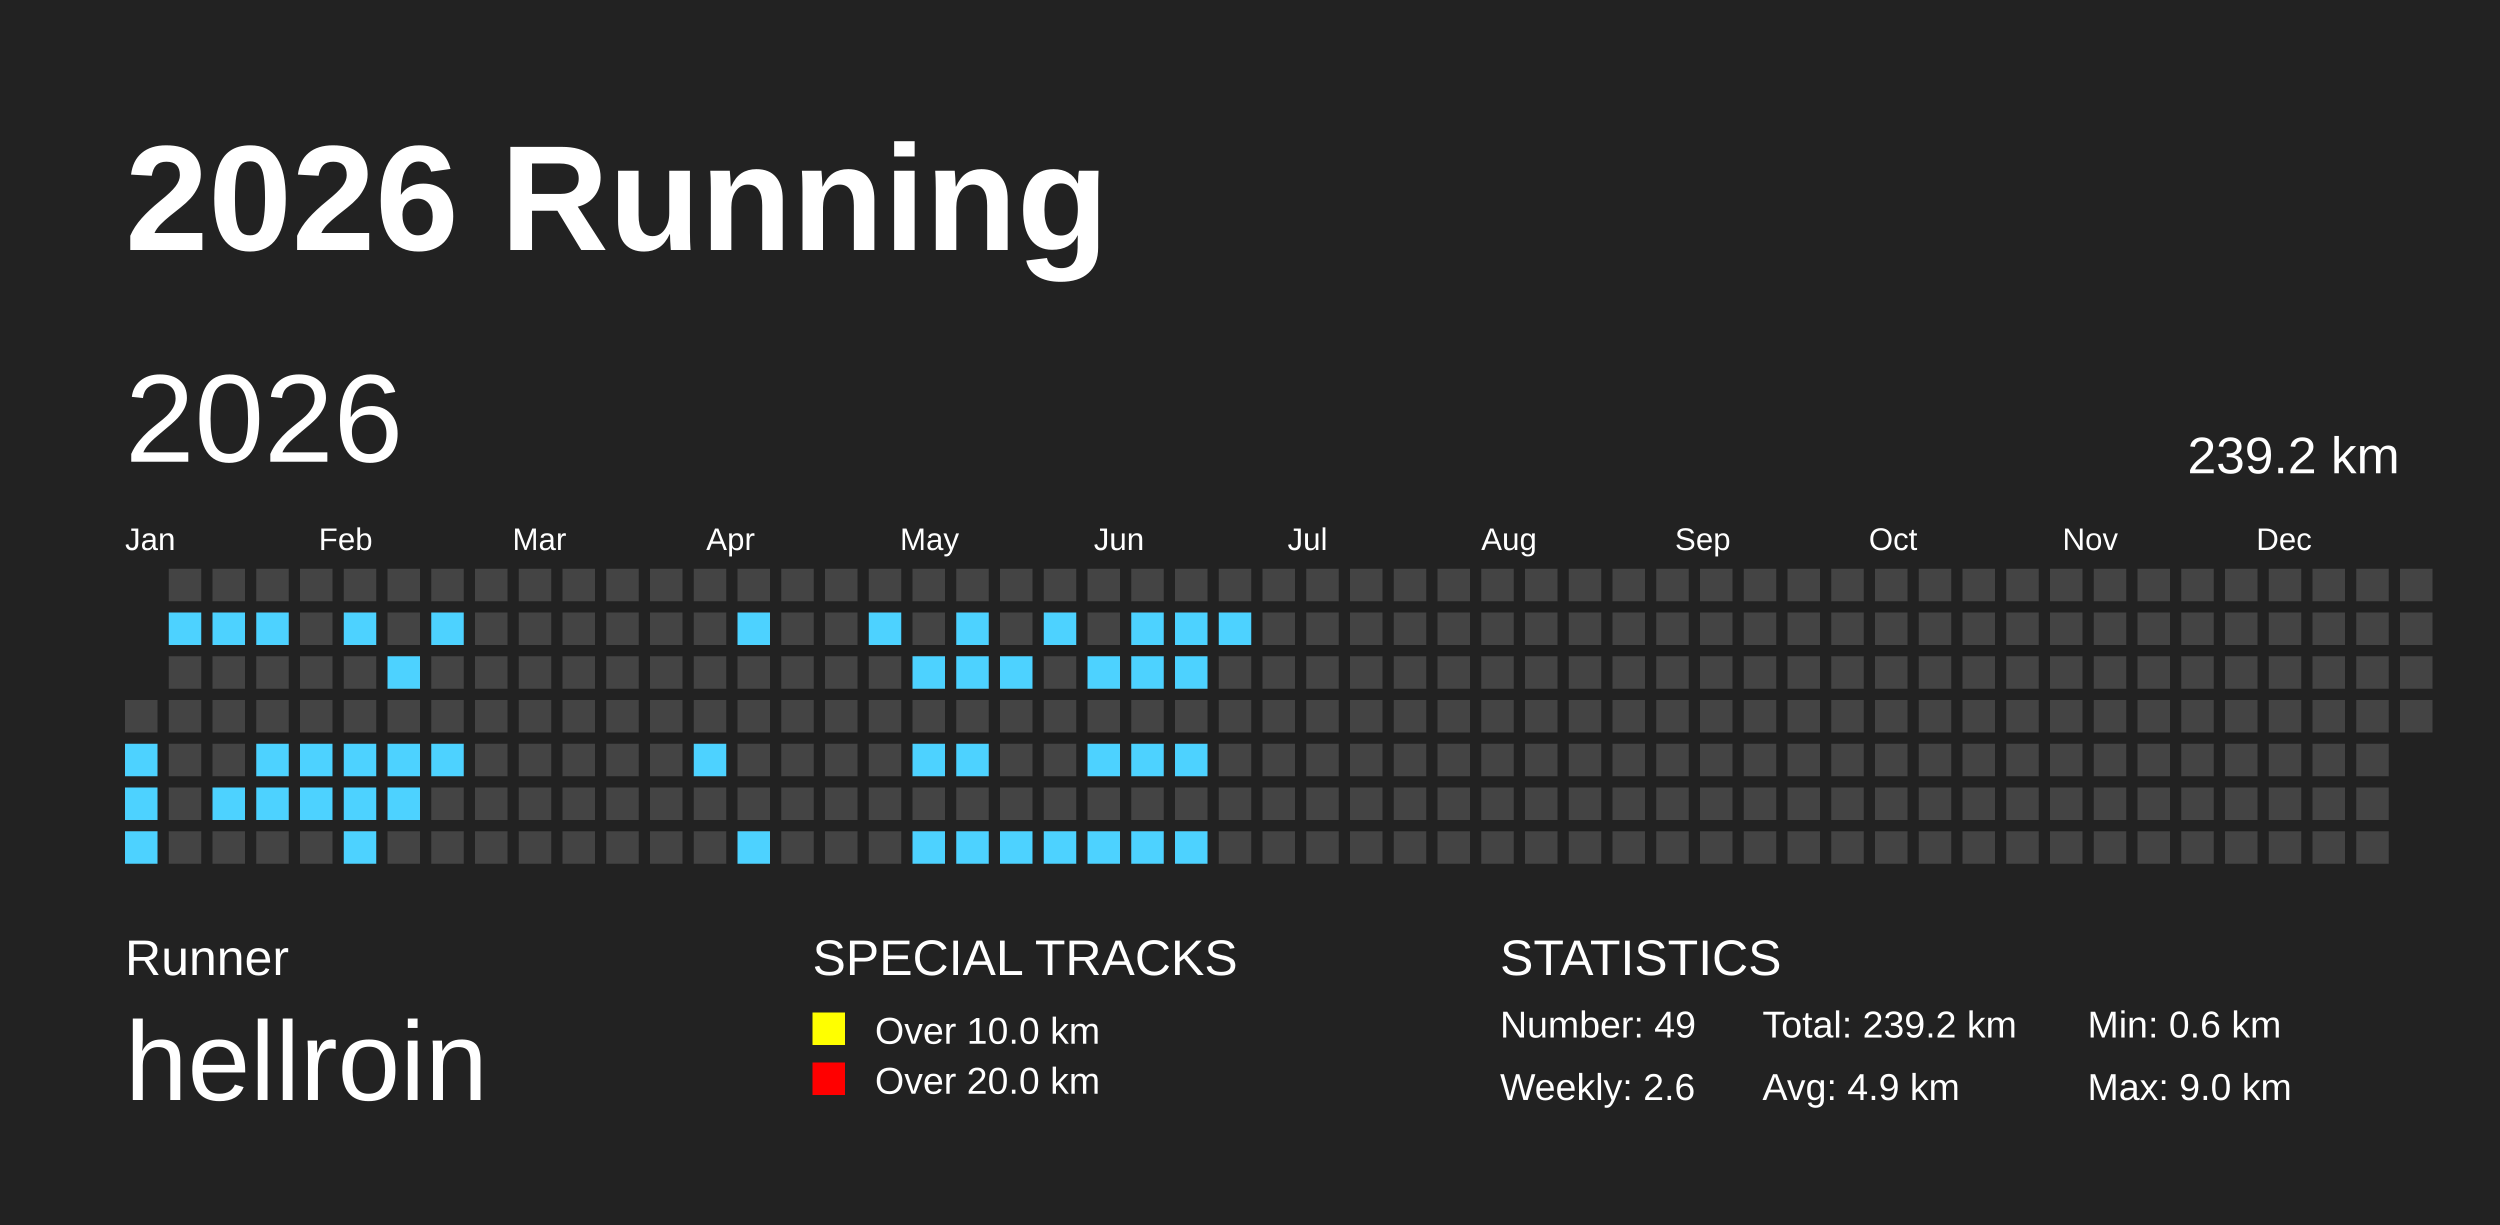
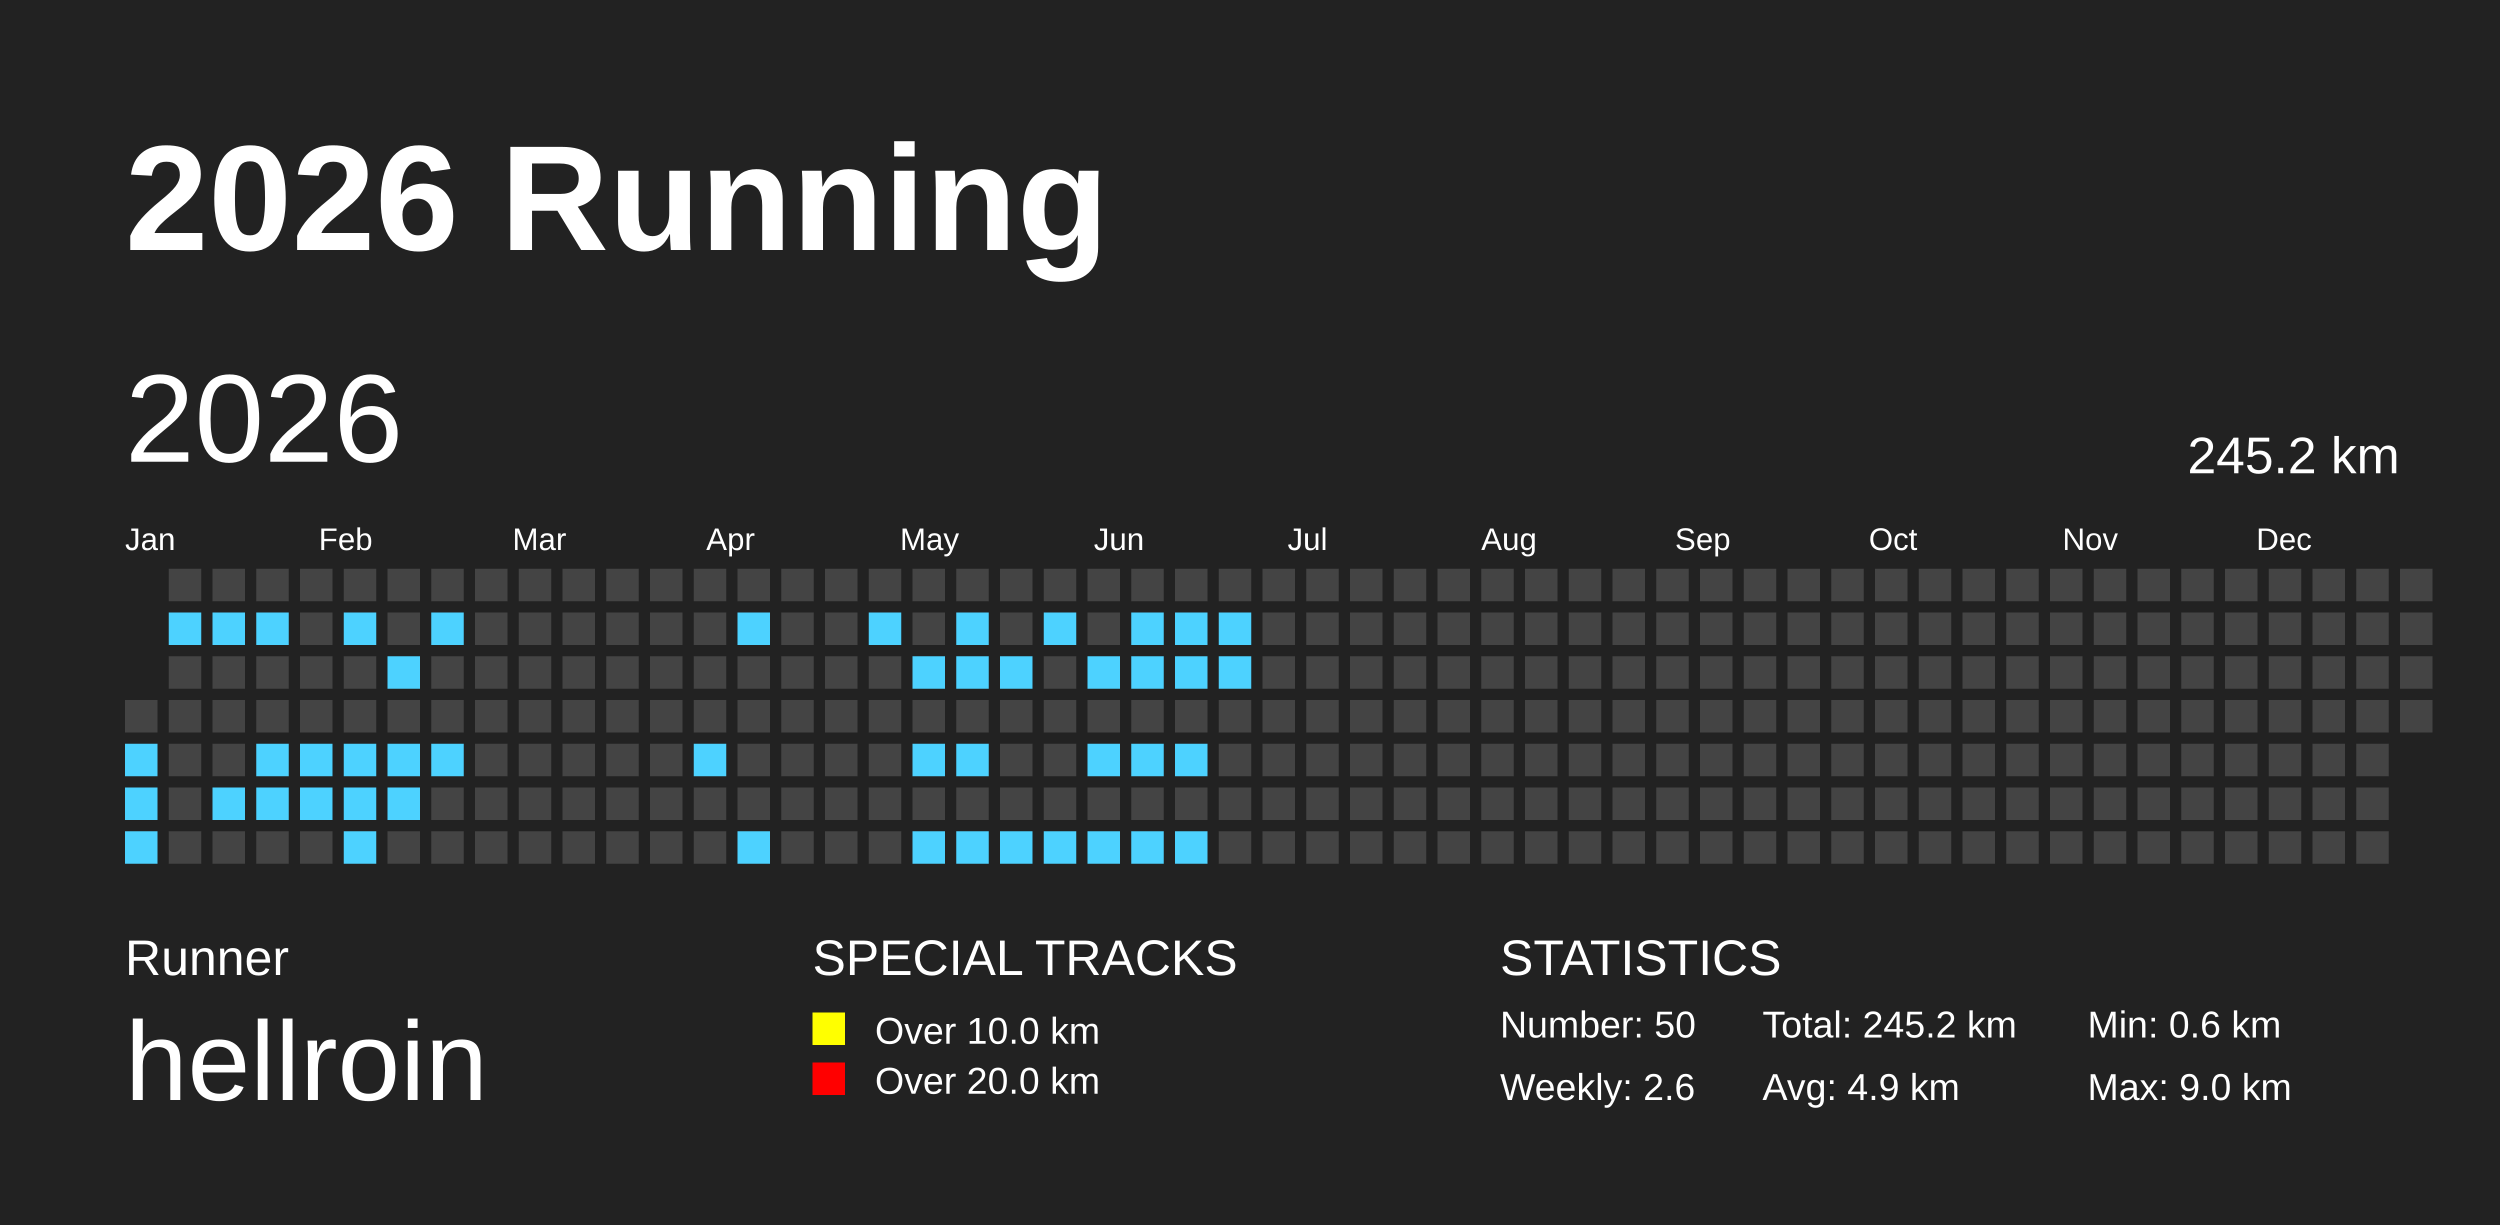
<svg xmlns="http://www.w3.org/2000/svg" baseProfile="full" height="98mm" version="1.1" viewBox="0,0,200,98" width="200mm">
  <defs />
  <rect fill="#222222" height="98" width="200" x="0" y="0" />
  <text fill="#FFFFFF" style="font-size:12px; font-family:Arial; font-weight:bold;" x="10" y="20">2026 Running</text>
  <text fill="#FFFFFF" style="font-size:4px; font-family:Arial" x="10" y="78">Runner</text>
  <text fill="#FFFFFF" style="font-size:9px; font-family:Arial" x="10" y="88">hellroin</text>
  <text fill="#FFFFFF" style="font-size:4px; font-family:Arial" x="65" y="78">SPECIAL TRACKS</text>
  <rect fill="yellow" height="2.6" width="2.6" x="65" y="81" />
  <text fill="#FFFFFF" style="font-size:3px; font-family:Arial" x="70" y="83.5">Over 10.0 km</text>
  <rect fill="red" height="2.6" width="2.6" x="65" y="85" />
  <text fill="#FFFFFF" style="font-size:3px; font-family:Arial" x="70" y="87.5">Over 20.0 km</text>
  <text fill="#FFFFFF" style="font-size:4px; font-family:Arial" x="120" y="78">STATISTICS</text>
-   <text fill="#FFFFFF" style="font-size:3px; font-family:Arial" x="120" y="83">Number: 49</text>
+   <text fill="#FFFFFF" style="font-size:3px; font-family:Arial" x="120" y="83">Number: 50</text>
  <text fill="#FFFFFF" style="font-size:3px; font-family:Arial" x="120" y="88">Weekly: 2.6</text>
-   <text fill="#FFFFFF" style="font-size:3px; font-family:Arial" x="141" y="83">Total: 239.2 km</text>
+   <text fill="#FFFFFF" style="font-size:3px; font-family:Arial" x="141" y="83">Total: 245.2 km</text>
  <text fill="#FFFFFF" style="font-size:3px; font-family:Arial" x="141" y="88">Avg: 4.9 km</text>
  <text fill="#FFFFFF" style="font-size:3px; font-family:Arial" x="167" y="83">Min: 0.6 km</text>
  <text fill="#FFFFFF" style="font-size:3px; font-family:Arial" x="167" y="88">Max: 9.0 km</text>
  <text dominant-baseline="hanging" fill="#FFFFFF" style="font-size:10.0px; font-family:Arial;" x="10" y="30">2026</text>
-   <text dominant-baseline="hanging" fill="#FFFFFF" style="font-size:4.125px; font-family:Arial;" x="175" y="35">239.2 km</text>
+   <text dominant-baseline="hanging" fill="#FFFFFF" style="font-size:4.125px; font-family:Arial;" x="175" y="35">245.2 km</text>
  <text fill="#FFFFFF" style="font-size:2.5px; font-family:Arial" x="10.0" y="44">Jan</text>
  <text fill="#FFFFFF" style="font-size:2.5px; font-family:Arial" x="25.5" y="44">Feb</text>
  <text fill="#FFFFFF" style="font-size:2.5px; font-family:Arial" x="41.0" y="44">Mar</text>
  <text fill="#FFFFFF" style="font-size:2.5px; font-family:Arial" x="56.5" y="44">Apr</text>
  <text fill="#FFFFFF" style="font-size:2.5px; font-family:Arial" x="72.0" y="44">May</text>
  <text fill="#FFFFFF" style="font-size:2.5px; font-family:Arial" x="87.5" y="44">Jun</text>
  <text fill="#FFFFFF" style="font-size:2.5px; font-family:Arial" x="103.0" y="44">Jul</text>
  <text fill="#FFFFFF" style="font-size:2.5px; font-family:Arial" x="118.5" y="44">Aug</text>
  <text fill="#FFFFFF" style="font-size:2.5px; font-family:Arial" x="134.0" y="44">Sep</text>
  <text fill="#FFFFFF" style="font-size:2.5px; font-family:Arial" x="149.5" y="44">Oct</text>
  <text fill="#FFFFFF" style="font-size:2.5px; font-family:Arial" x="165.0" y="44">Nov</text>
  <text fill="#FFFFFF" style="font-size:2.5px; font-family:Arial" x="180.5" y="44">Dec</text>
  <rect fill="#444444" height="2.6" width="2.6" x="10.0" y="56.0" />
  <rect fill="#4DD2FF" height="2.6" width="2.6" x="10.0" y="59.5" />
  <rect fill="#4DD2FF" height="2.6" width="2.6" x="10.0" y="63.0" />
  <rect fill="#4DD2FF" height="2.6" width="2.6" x="10.0" y="66.5" />
  <rect fill="#444444" height="2.6" width="2.6" x="13.5" y="45.5" />
  <rect fill="#4DD2FF" height="2.6" width="2.6" x="13.5" y="49.0" />
  <rect fill="#444444" height="2.6" width="2.6" x="13.5" y="52.5" />
  <rect fill="#444444" height="2.6" width="2.6" x="13.5" y="56.0" />
  <rect fill="#444444" height="2.6" width="2.6" x="13.5" y="59.5" />
  <rect fill="#444444" height="2.6" width="2.6" x="13.5" y="63.0" />
  <rect fill="#444444" height="2.6" width="2.6" x="13.5" y="66.5" />
  <rect fill="#444444" height="2.6" width="2.6" x="17.0" y="45.5" />
  <rect fill="#4DD2FF" height="2.6" width="2.6" x="17.0" y="49.0" />
  <rect fill="#444444" height="2.6" width="2.6" x="17.0" y="52.5" />
  <rect fill="#444444" height="2.6" width="2.6" x="17.0" y="56.0" />
  <rect fill="#444444" height="2.6" width="2.6" x="17.0" y="59.5" />
  <rect fill="#4DD2FF" height="2.6" width="2.6" x="17.0" y="63.0" />
  <rect fill="#444444" height="2.6" width="2.6" x="17.0" y="66.5" />
  <rect fill="#444444" height="2.6" width="2.6" x="20.5" y="45.5" />
  <rect fill="#4DD2FF" height="2.6" width="2.6" x="20.5" y="49.0" />
  <rect fill="#444444" height="2.6" width="2.6" x="20.5" y="52.5" />
  <rect fill="#444444" height="2.6" width="2.6" x="20.5" y="56.0" />
  <rect fill="#4DD2FF" height="2.6" width="2.6" x="20.5" y="59.5" />
  <rect fill="#4DD2FF" height="2.6" width="2.6" x="20.5" y="63.0" />
  <rect fill="#444444" height="2.6" width="2.6" x="20.5" y="66.5" />
  <rect fill="#444444" height="2.6" width="2.6" x="24.0" y="45.5" />
  <rect fill="#444444" height="2.6" width="2.6" x="24.0" y="49.0" />
  <rect fill="#444444" height="2.6" width="2.6" x="24.0" y="52.5" />
  <rect fill="#444444" height="2.6" width="2.6" x="24.0" y="56.0" />
  <rect fill="#4DD2FF" height="2.6" width="2.6" x="24.0" y="59.5" />
  <rect fill="#4DD2FF" height="2.6" width="2.6" x="24.0" y="63.0" />
  <rect fill="#444444" height="2.6" width="2.6" x="24.0" y="66.5" />
  <rect fill="#444444" height="2.6" width="2.6" x="27.5" y="45.5" />
  <rect fill="#4DD2FF" height="2.6" width="2.6" x="27.5" y="49.0" />
  <rect fill="#444444" height="2.6" width="2.6" x="27.5" y="52.5" />
  <rect fill="#444444" height="2.6" width="2.6" x="27.5" y="56.0" />
  <rect fill="#4DD2FF" height="2.6" width="2.6" x="27.5" y="59.5" />
  <rect fill="#4DD2FF" height="2.6" width="2.6" x="27.5" y="63.0" />
  <rect fill="#4DD2FF" height="2.6" width="2.6" x="27.5" y="66.5" />
  <rect fill="#444444" height="2.6" width="2.6" x="31.0" y="45.5" />
  <rect fill="#444444" height="2.6" width="2.6" x="31.0" y="49.0" />
  <rect fill="#4DD2FF" height="2.6" width="2.6" x="31.0" y="52.5" />
  <rect fill="#444444" height="2.6" width="2.6" x="31.0" y="56.0" />
  <rect fill="#4DD2FF" height="2.6" width="2.6" x="31.0" y="59.5" />
  <rect fill="#4DD2FF" height="2.6" width="2.6" x="31.0" y="63.0" />
  <rect fill="#444444" height="2.6" width="2.6" x="31.0" y="66.5" />
  <rect fill="#444444" height="2.6" width="2.6" x="34.5" y="45.5" />
  <rect fill="#4DD2FF" height="2.6" width="2.6" x="34.5" y="49.0" />
  <rect fill="#444444" height="2.6" width="2.6" x="34.5" y="52.5" />
  <rect fill="#444444" height="2.6" width="2.6" x="34.5" y="56.0" />
  <rect fill="#4DD2FF" height="2.6" width="2.6" x="34.5" y="59.5" />
  <rect fill="#444444" height="2.6" width="2.6" x="34.5" y="63.0" />
  <rect fill="#444444" height="2.6" width="2.6" x="34.5" y="66.5" />
  <rect fill="#444444" height="2.6" width="2.6" x="38.0" y="45.5" />
  <rect fill="#444444" height="2.6" width="2.6" x="38.0" y="49.0" />
  <rect fill="#444444" height="2.6" width="2.6" x="38.0" y="52.5" />
  <rect fill="#444444" height="2.6" width="2.6" x="38.0" y="56.0" />
  <rect fill="#444444" height="2.6" width="2.6" x="38.0" y="59.5" />
  <rect fill="#444444" height="2.6" width="2.6" x="38.0" y="63.0" />
  <rect fill="#444444" height="2.6" width="2.6" x="38.0" y="66.5" />
  <rect fill="#444444" height="2.6" width="2.6" x="41.5" y="45.5" />
  <rect fill="#444444" height="2.6" width="2.6" x="41.5" y="49.0" />
  <rect fill="#444444" height="2.6" width="2.6" x="41.5" y="52.5" />
  <rect fill="#444444" height="2.6" width="2.6" x="41.5" y="56.0" />
  <rect fill="#444444" height="2.6" width="2.6" x="41.5" y="59.5" />
  <rect fill="#444444" height="2.6" width="2.6" x="41.5" y="63.0" />
  <rect fill="#444444" height="2.6" width="2.6" x="41.5" y="66.5" />
  <rect fill="#444444" height="2.6" width="2.6" x="45.0" y="45.5" />
  <rect fill="#444444" height="2.6" width="2.6" x="45.0" y="49.0" />
  <rect fill="#444444" height="2.6" width="2.6" x="45.0" y="52.5" />
  <rect fill="#444444" height="2.6" width="2.6" x="45.0" y="56.0" />
  <rect fill="#444444" height="2.6" width="2.6" x="45.0" y="59.5" />
  <rect fill="#444444" height="2.6" width="2.6" x="45.0" y="63.0" />
  <rect fill="#444444" height="2.6" width="2.6" x="45.0" y="66.5" />
  <rect fill="#444444" height="2.6" width="2.6" x="48.5" y="45.5" />
  <rect fill="#444444" height="2.6" width="2.6" x="48.5" y="49.0" />
  <rect fill="#444444" height="2.6" width="2.6" x="48.5" y="52.5" />
  <rect fill="#444444" height="2.6" width="2.6" x="48.5" y="56.0" />
  <rect fill="#444444" height="2.6" width="2.6" x="48.5" y="59.5" />
  <rect fill="#444444" height="2.6" width="2.6" x="48.5" y="63.0" />
  <rect fill="#444444" height="2.6" width="2.6" x="48.5" y="66.5" />
  <rect fill="#444444" height="2.6" width="2.6" x="52.0" y="45.5" />
  <rect fill="#444444" height="2.6" width="2.6" x="52.0" y="49.0" />
  <rect fill="#444444" height="2.6" width="2.6" x="52.0" y="52.5" />
  <rect fill="#444444" height="2.6" width="2.6" x="52.0" y="56.0" />
  <rect fill="#444444" height="2.6" width="2.6" x="52.0" y="59.5" />
  <rect fill="#444444" height="2.6" width="2.6" x="52.0" y="63.0" />
  <rect fill="#444444" height="2.6" width="2.6" x="52.0" y="66.5" />
  <rect fill="#444444" height="2.6" width="2.6" x="55.5" y="45.5" />
  <rect fill="#444444" height="2.6" width="2.6" x="55.5" y="49.0" />
  <rect fill="#444444" height="2.6" width="2.6" x="55.5" y="52.5" />
  <rect fill="#444444" height="2.6" width="2.6" x="55.5" y="56.0" />
  <rect fill="#4DD2FF" height="2.6" width="2.6" x="55.5" y="59.5" />
  <rect fill="#444444" height="2.6" width="2.6" x="55.5" y="63.0" />
  <rect fill="#444444" height="2.6" width="2.6" x="55.5" y="66.5" />
  <rect fill="#444444" height="2.6" width="2.6" x="59.0" y="45.5" />
  <rect fill="#4DD2FF" height="2.6" width="2.6" x="59.0" y="49.0" />
  <rect fill="#444444" height="2.6" width="2.6" x="59.0" y="52.5" />
  <rect fill="#444444" height="2.6" width="2.6" x="59.0" y="56.0" />
  <rect fill="#444444" height="2.6" width="2.6" x="59.0" y="59.5" />
  <rect fill="#444444" height="2.6" width="2.6" x="59.0" y="63.0" />
  <rect fill="#4DD2FF" height="2.6" width="2.6" x="59.0" y="66.5" />
  <rect fill="#444444" height="2.6" width="2.6" x="62.5" y="45.5" />
  <rect fill="#444444" height="2.6" width="2.6" x="62.5" y="49.0" />
  <rect fill="#444444" height="2.6" width="2.6" x="62.5" y="52.5" />
  <rect fill="#444444" height="2.6" width="2.6" x="62.5" y="56.0" />
  <rect fill="#444444" height="2.6" width="2.6" x="62.5" y="59.5" />
  <rect fill="#444444" height="2.6" width="2.6" x="62.5" y="63.0" />
  <rect fill="#444444" height="2.6" width="2.6" x="62.5" y="66.5" />
  <rect fill="#444444" height="2.6" width="2.6" x="66.0" y="45.5" />
  <rect fill="#444444" height="2.6" width="2.6" x="66.0" y="49.0" />
  <rect fill="#444444" height="2.6" width="2.6" x="66.0" y="52.5" />
  <rect fill="#444444" height="2.6" width="2.6" x="66.0" y="56.0" />
  <rect fill="#444444" height="2.6" width="2.6" x="66.0" y="59.5" />
  <rect fill="#444444" height="2.6" width="2.6" x="66.0" y="63.0" />
  <rect fill="#444444" height="2.6" width="2.6" x="66.0" y="66.5" />
  <rect fill="#444444" height="2.6" width="2.6" x="69.5" y="45.5" />
  <rect fill="#4DD2FF" height="2.6" width="2.6" x="69.5" y="49.0" />
  <rect fill="#444444" height="2.6" width="2.6" x="69.5" y="52.5" />
  <rect fill="#444444" height="2.6" width="2.6" x="69.5" y="56.0" />
  <rect fill="#444444" height="2.6" width="2.6" x="69.5" y="59.5" />
  <rect fill="#444444" height="2.6" width="2.6" x="69.5" y="63.0" />
  <rect fill="#444444" height="2.6" width="2.6" x="69.5" y="66.5" />
  <rect fill="#444444" height="2.6" width="2.6" x="73.0" y="45.5" />
  <rect fill="#444444" height="2.6" width="2.6" x="73.0" y="49.0" />
  <rect fill="#4DD2FF" height="2.6" width="2.6" x="73.0" y="52.5" />
  <rect fill="#444444" height="2.6" width="2.6" x="73.0" y="56.0" />
  <rect fill="#4DD2FF" height="2.6" width="2.6" x="73.0" y="59.5" />
  <rect fill="#444444" height="2.6" width="2.6" x="73.0" y="63.0" />
  <rect fill="#4DD2FF" height="2.6" width="2.6" x="73.0" y="66.5" />
  <rect fill="#444444" height="2.6" width="2.6" x="76.5" y="45.5" />
  <rect fill="#4DD2FF" height="2.6" width="2.6" x="76.5" y="49.0" />
  <rect fill="#4DD2FF" height="2.6" width="2.6" x="76.5" y="52.5" />
  <rect fill="#444444" height="2.6" width="2.6" x="76.5" y="56.0" />
  <rect fill="#4DD2FF" height="2.6" width="2.6" x="76.5" y="59.5" />
  <rect fill="#444444" height="2.6" width="2.6" x="76.5" y="63.0" />
  <rect fill="#4DD2FF" height="2.6" width="2.6" x="76.5" y="66.5" />
  <rect fill="#444444" height="2.6" width="2.6" x="80.0" y="45.5" />
  <rect fill="#444444" height="2.6" width="2.6" x="80.0" y="49.0" />
  <rect fill="#4DD2FF" height="2.6" width="2.6" x="80.0" y="52.5" />
  <rect fill="#444444" height="2.6" width="2.6" x="80.0" y="56.0" />
  <rect fill="#444444" height="2.6" width="2.6" x="80.0" y="59.5" />
  <rect fill="#444444" height="2.6" width="2.6" x="80.0" y="63.0" />
  <rect fill="#4DD2FF" height="2.6" width="2.6" x="80.0" y="66.5" />
  <rect fill="#444444" height="2.6" width="2.6" x="83.5" y="45.5" />
  <rect fill="#4DD2FF" height="2.6" width="2.6" x="83.5" y="49.0" />
  <rect fill="#444444" height="2.6" width="2.6" x="83.5" y="52.5" />
  <rect fill="#444444" height="2.6" width="2.6" x="83.5" y="56.0" />
  <rect fill="#444444" height="2.6" width="2.6" x="83.5" y="59.5" />
  <rect fill="#444444" height="2.6" width="2.6" x="83.5" y="63.0" />
  <rect fill="#4DD2FF" height="2.6" width="2.6" x="83.5" y="66.5" />
  <rect fill="#444444" height="2.6" width="2.6" x="87.0" y="45.5" />
  <rect fill="#444444" height="2.6" width="2.6" x="87.0" y="49.0" />
  <rect fill="#4DD2FF" height="2.6" width="2.6" x="87.0" y="52.5" />
  <rect fill="#444444" height="2.6" width="2.6" x="87.0" y="56.0" />
  <rect fill="#4DD2FF" height="2.6" width="2.6" x="87.0" y="59.5" />
  <rect fill="#444444" height="2.6" width="2.6" x="87.0" y="63.0" />
  <rect fill="#4DD2FF" height="2.6" width="2.6" x="87.0" y="66.5" />
  <rect fill="#444444" height="2.6" width="2.6" x="90.5" y="45.5" />
  <rect fill="#4DD2FF" height="2.6" width="2.6" x="90.5" y="49.0" />
  <rect fill="#4DD2FF" height="2.6" width="2.6" x="90.5" y="52.5" />
  <rect fill="#444444" height="2.6" width="2.6" x="90.5" y="56.0" />
  <rect fill="#4DD2FF" height="2.6" width="2.6" x="90.5" y="59.5" />
  <rect fill="#444444" height="2.6" width="2.6" x="90.5" y="63.0" />
  <rect fill="#4DD2FF" height="2.6" width="2.6" x="90.5" y="66.5" />
  <rect fill="#444444" height="2.6" width="2.6" x="94.0" y="45.5" />
  <rect fill="#4DD2FF" height="2.6" width="2.6" x="94.0" y="49.0" />
  <rect fill="#4DD2FF" height="2.6" width="2.6" x="94.0" y="52.5" />
  <rect fill="#444444" height="2.6" width="2.6" x="94.0" y="56.0" />
  <rect fill="#4DD2FF" height="2.6" width="2.6" x="94.0" y="59.5" />
  <rect fill="#444444" height="2.6" width="2.6" x="94.0" y="63.0" />
  <rect fill="#4DD2FF" height="2.6" width="2.6" x="94.0" y="66.5" />
  <rect fill="#444444" height="2.6" width="2.6" x="97.5" y="45.5" />
  <rect fill="#4DD2FF" height="2.6" width="2.6" x="97.5" y="49.0" />
-   <rect fill="#444444" height="2.6" width="2.6" x="97.5" y="52.5" />
+   <rect fill="#4DD2FF" height="2.6" width="2.6" x="97.5" y="52.5" />
  <rect fill="#444444" height="2.6" width="2.6" x="97.5" y="56.0" />
  <rect fill="#444444" height="2.6" width="2.6" x="97.5" y="59.5" />
  <rect fill="#444444" height="2.6" width="2.6" x="97.5" y="63.0" />
  <rect fill="#444444" height="2.6" width="2.6" x="97.5" y="66.5" />
  <rect fill="#444444" height="2.6" width="2.6" x="101.0" y="45.5" />
  <rect fill="#444444" height="2.6" width="2.6" x="101.0" y="49.0" />
  <rect fill="#444444" height="2.6" width="2.6" x="101.0" y="52.5" />
  <rect fill="#444444" height="2.6" width="2.6" x="101.0" y="56.0" />
  <rect fill="#444444" height="2.6" width="2.6" x="101.0" y="59.5" />
  <rect fill="#444444" height="2.6" width="2.6" x="101.0" y="63.0" />
  <rect fill="#444444" height="2.6" width="2.6" x="101.0" y="66.5" />
  <rect fill="#444444" height="2.6" width="2.6" x="104.5" y="45.5" />
  <rect fill="#444444" height="2.6" width="2.6" x="104.5" y="49.0" />
  <rect fill="#444444" height="2.6" width="2.6" x="104.5" y="52.5" />
  <rect fill="#444444" height="2.6" width="2.6" x="104.5" y="56.0" />
  <rect fill="#444444" height="2.6" width="2.6" x="104.5" y="59.5" />
  <rect fill="#444444" height="2.6" width="2.6" x="104.5" y="63.0" />
  <rect fill="#444444" height="2.6" width="2.6" x="104.5" y="66.5" />
  <rect fill="#444444" height="2.6" width="2.6" x="108.0" y="45.5" />
  <rect fill="#444444" height="2.6" width="2.6" x="108.0" y="49.0" />
  <rect fill="#444444" height="2.6" width="2.6" x="108.0" y="52.5" />
  <rect fill="#444444" height="2.6" width="2.6" x="108.0" y="56.0" />
  <rect fill="#444444" height="2.6" width="2.6" x="108.0" y="59.5" />
  <rect fill="#444444" height="2.6" width="2.6" x="108.0" y="63.0" />
  <rect fill="#444444" height="2.6" width="2.6" x="108.0" y="66.5" />
  <rect fill="#444444" height="2.6" width="2.6" x="111.5" y="45.5" />
  <rect fill="#444444" height="2.6" width="2.6" x="111.5" y="49.0" />
  <rect fill="#444444" height="2.6" width="2.6" x="111.5" y="52.5" />
  <rect fill="#444444" height="2.6" width="2.6" x="111.5" y="56.0" />
  <rect fill="#444444" height="2.6" width="2.6" x="111.5" y="59.5" />
  <rect fill="#444444" height="2.6" width="2.6" x="111.5" y="63.0" />
  <rect fill="#444444" height="2.6" width="2.6" x="111.5" y="66.5" />
  <rect fill="#444444" height="2.6" width="2.6" x="115.0" y="45.5" />
  <rect fill="#444444" height="2.6" width="2.6" x="115.0" y="49.0" />
  <rect fill="#444444" height="2.6" width="2.6" x="115.0" y="52.5" />
  <rect fill="#444444" height="2.6" width="2.6" x="115.0" y="56.0" />
  <rect fill="#444444" height="2.6" width="2.6" x="115.0" y="59.5" />
  <rect fill="#444444" height="2.6" width="2.6" x="115.0" y="63.0" />
  <rect fill="#444444" height="2.6" width="2.6" x="115.0" y="66.5" />
  <rect fill="#444444" height="2.6" width="2.6" x="118.5" y="45.5" />
  <rect fill="#444444" height="2.6" width="2.6" x="118.5" y="49.0" />
  <rect fill="#444444" height="2.6" width="2.6" x="118.5" y="52.5" />
  <rect fill="#444444" height="2.6" width="2.6" x="118.5" y="56.0" />
  <rect fill="#444444" height="2.6" width="2.6" x="118.5" y="59.5" />
  <rect fill="#444444" height="2.6" width="2.6" x="118.5" y="63.0" />
  <rect fill="#444444" height="2.6" width="2.6" x="118.5" y="66.5" />
  <rect fill="#444444" height="2.6" width="2.6" x="122.0" y="45.5" />
  <rect fill="#444444" height="2.6" width="2.6" x="122.0" y="49.0" />
  <rect fill="#444444" height="2.6" width="2.6" x="122.0" y="52.5" />
  <rect fill="#444444" height="2.6" width="2.6" x="122.0" y="56.0" />
  <rect fill="#444444" height="2.6" width="2.6" x="122.0" y="59.5" />
  <rect fill="#444444" height="2.6" width="2.6" x="122.0" y="63.0" />
  <rect fill="#444444" height="2.6" width="2.6" x="122.0" y="66.5" />
  <rect fill="#444444" height="2.6" width="2.6" x="125.5" y="45.5" />
  <rect fill="#444444" height="2.6" width="2.6" x="125.5" y="49.0" />
  <rect fill="#444444" height="2.6" width="2.6" x="125.5" y="52.5" />
  <rect fill="#444444" height="2.6" width="2.6" x="125.5" y="56.0" />
  <rect fill="#444444" height="2.6" width="2.6" x="125.5" y="59.5" />
  <rect fill="#444444" height="2.6" width="2.6" x="125.5" y="63.0" />
  <rect fill="#444444" height="2.6" width="2.6" x="125.5" y="66.5" />
  <rect fill="#444444" height="2.6" width="2.6" x="129.0" y="45.5" />
  <rect fill="#444444" height="2.6" width="2.6" x="129.0" y="49.0" />
  <rect fill="#444444" height="2.6" width="2.6" x="129.0" y="52.5" />
  <rect fill="#444444" height="2.6" width="2.6" x="129.0" y="56.0" />
  <rect fill="#444444" height="2.6" width="2.6" x="129.0" y="59.5" />
  <rect fill="#444444" height="2.6" width="2.6" x="129.0" y="63.0" />
  <rect fill="#444444" height="2.6" width="2.6" x="129.0" y="66.5" />
  <rect fill="#444444" height="2.6" width="2.6" x="132.5" y="45.5" />
  <rect fill="#444444" height="2.6" width="2.6" x="132.5" y="49.0" />
  <rect fill="#444444" height="2.6" width="2.6" x="132.5" y="52.5" />
  <rect fill="#444444" height="2.6" width="2.6" x="132.5" y="56.0" />
  <rect fill="#444444" height="2.6" width="2.6" x="132.5" y="59.5" />
  <rect fill="#444444" height="2.6" width="2.6" x="132.5" y="63.0" />
  <rect fill="#444444" height="2.6" width="2.6" x="132.5" y="66.5" />
  <rect fill="#444444" height="2.6" width="2.6" x="136.0" y="45.5" />
  <rect fill="#444444" height="2.6" width="2.6" x="136.0" y="49.0" />
  <rect fill="#444444" height="2.6" width="2.6" x="136.0" y="52.5" />
  <rect fill="#444444" height="2.6" width="2.6" x="136.0" y="56.0" />
  <rect fill="#444444" height="2.6" width="2.6" x="136.0" y="59.5" />
  <rect fill="#444444" height="2.6" width="2.6" x="136.0" y="63.0" />
  <rect fill="#444444" height="2.6" width="2.6" x="136.0" y="66.5" />
  <rect fill="#444444" height="2.6" width="2.6" x="139.5" y="45.5" />
  <rect fill="#444444" height="2.6" width="2.6" x="139.5" y="49.0" />
  <rect fill="#444444" height="2.6" width="2.6" x="139.5" y="52.5" />
  <rect fill="#444444" height="2.6" width="2.6" x="139.5" y="56.0" />
  <rect fill="#444444" height="2.6" width="2.6" x="139.5" y="59.5" />
  <rect fill="#444444" height="2.6" width="2.6" x="139.5" y="63.0" />
  <rect fill="#444444" height="2.6" width="2.6" x="139.5" y="66.5" />
  <rect fill="#444444" height="2.6" width="2.6" x="143.0" y="45.5" />
  <rect fill="#444444" height="2.6" width="2.6" x="143.0" y="49.0" />
  <rect fill="#444444" height="2.6" width="2.6" x="143.0" y="52.5" />
  <rect fill="#444444" height="2.6" width="2.6" x="143.0" y="56.0" />
  <rect fill="#444444" height="2.6" width="2.6" x="143.0" y="59.5" />
  <rect fill="#444444" height="2.6" width="2.6" x="143.0" y="63.0" />
  <rect fill="#444444" height="2.6" width="2.6" x="143.0" y="66.5" />
  <rect fill="#444444" height="2.6" width="2.6" x="146.5" y="45.5" />
  <rect fill="#444444" height="2.6" width="2.6" x="146.5" y="49.0" />
  <rect fill="#444444" height="2.6" width="2.6" x="146.5" y="52.5" />
  <rect fill="#444444" height="2.6" width="2.6" x="146.5" y="56.0" />
  <rect fill="#444444" height="2.6" width="2.6" x="146.5" y="59.5" />
  <rect fill="#444444" height="2.6" width="2.6" x="146.5" y="63.0" />
  <rect fill="#444444" height="2.6" width="2.6" x="146.5" y="66.5" />
  <rect fill="#444444" height="2.6" width="2.6" x="150.0" y="45.5" />
  <rect fill="#444444" height="2.6" width="2.6" x="150.0" y="49.0" />
  <rect fill="#444444" height="2.6" width="2.6" x="150.0" y="52.5" />
  <rect fill="#444444" height="2.6" width="2.6" x="150.0" y="56.0" />
  <rect fill="#444444" height="2.6" width="2.6" x="150.0" y="59.5" />
  <rect fill="#444444" height="2.6" width="2.6" x="150.0" y="63.0" />
  <rect fill="#444444" height="2.6" width="2.6" x="150.0" y="66.5" />
  <rect fill="#444444" height="2.6" width="2.6" x="153.5" y="45.5" />
  <rect fill="#444444" height="2.6" width="2.6" x="153.5" y="49.0" />
  <rect fill="#444444" height="2.6" width="2.6" x="153.5" y="52.5" />
  <rect fill="#444444" height="2.6" width="2.6" x="153.5" y="56.0" />
  <rect fill="#444444" height="2.6" width="2.6" x="153.5" y="59.5" />
  <rect fill="#444444" height="2.6" width="2.6" x="153.5" y="63.0" />
  <rect fill="#444444" height="2.6" width="2.6" x="153.5" y="66.5" />
  <rect fill="#444444" height="2.6" width="2.6" x="157.0" y="45.5" />
  <rect fill="#444444" height="2.6" width="2.6" x="157.0" y="49.0" />
  <rect fill="#444444" height="2.6" width="2.6" x="157.0" y="52.5" />
  <rect fill="#444444" height="2.6" width="2.6" x="157.0" y="56.0" />
  <rect fill="#444444" height="2.6" width="2.6" x="157.0" y="59.5" />
  <rect fill="#444444" height="2.6" width="2.6" x="157.0" y="63.0" />
  <rect fill="#444444" height="2.6" width="2.6" x="157.0" y="66.5" />
  <rect fill="#444444" height="2.6" width="2.6" x="160.5" y="45.5" />
  <rect fill="#444444" height="2.6" width="2.6" x="160.5" y="49.0" />
  <rect fill="#444444" height="2.6" width="2.6" x="160.5" y="52.5" />
  <rect fill="#444444" height="2.6" width="2.6" x="160.5" y="56.0" />
  <rect fill="#444444" height="2.6" width="2.6" x="160.5" y="59.5" />
  <rect fill="#444444" height="2.6" width="2.6" x="160.5" y="63.0" />
  <rect fill="#444444" height="2.6" width="2.6" x="160.5" y="66.5" />
  <rect fill="#444444" height="2.6" width="2.6" x="164.0" y="45.5" />
  <rect fill="#444444" height="2.6" width="2.6" x="164.0" y="49.0" />
  <rect fill="#444444" height="2.6" width="2.6" x="164.0" y="52.5" />
  <rect fill="#444444" height="2.6" width="2.6" x="164.0" y="56.0" />
  <rect fill="#444444" height="2.6" width="2.6" x="164.0" y="59.5" />
  <rect fill="#444444" height="2.6" width="2.6" x="164.0" y="63.0" />
  <rect fill="#444444" height="2.6" width="2.6" x="164.0" y="66.5" />
  <rect fill="#444444" height="2.6" width="2.6" x="167.5" y="45.5" />
  <rect fill="#444444" height="2.6" width="2.6" x="167.5" y="49.0" />
  <rect fill="#444444" height="2.6" width="2.6" x="167.5" y="52.5" />
  <rect fill="#444444" height="2.6" width="2.6" x="167.5" y="56.0" />
  <rect fill="#444444" height="2.6" width="2.6" x="167.5" y="59.5" />
  <rect fill="#444444" height="2.6" width="2.6" x="167.5" y="63.0" />
  <rect fill="#444444" height="2.6" width="2.6" x="167.5" y="66.5" />
  <rect fill="#444444" height="2.6" width="2.6" x="171.0" y="45.5" />
  <rect fill="#444444" height="2.6" width="2.6" x="171.0" y="49.0" />
  <rect fill="#444444" height="2.6" width="2.6" x="171.0" y="52.5" />
  <rect fill="#444444" height="2.6" width="2.6" x="171.0" y="56.0" />
  <rect fill="#444444" height="2.6" width="2.6" x="171.0" y="59.5" />
  <rect fill="#444444" height="2.6" width="2.6" x="171.0" y="63.0" />
  <rect fill="#444444" height="2.6" width="2.6" x="171.0" y="66.5" />
  <rect fill="#444444" height="2.6" width="2.6" x="174.5" y="45.5" />
  <rect fill="#444444" height="2.6" width="2.6" x="174.5" y="49.0" />
  <rect fill="#444444" height="2.6" width="2.6" x="174.5" y="52.5" />
  <rect fill="#444444" height="2.6" width="2.6" x="174.5" y="56.0" />
  <rect fill="#444444" height="2.6" width="2.6" x="174.5" y="59.5" />
  <rect fill="#444444" height="2.6" width="2.6" x="174.5" y="63.0" />
  <rect fill="#444444" height="2.6" width="2.6" x="174.5" y="66.5" />
  <rect fill="#444444" height="2.6" width="2.6" x="178.0" y="45.5" />
  <rect fill="#444444" height="2.6" width="2.6" x="178.0" y="49.0" />
  <rect fill="#444444" height="2.6" width="2.6" x="178.0" y="52.5" />
  <rect fill="#444444" height="2.6" width="2.6" x="178.0" y="56.0" />
  <rect fill="#444444" height="2.6" width="2.6" x="178.0" y="59.5" />
  <rect fill="#444444" height="2.6" width="2.6" x="178.0" y="63.0" />
  <rect fill="#444444" height="2.6" width="2.6" x="178.0" y="66.5" />
  <rect fill="#444444" height="2.6" width="2.6" x="181.5" y="45.5" />
  <rect fill="#444444" height="2.6" width="2.6" x="181.5" y="49.0" />
  <rect fill="#444444" height="2.6" width="2.6" x="181.5" y="52.5" />
  <rect fill="#444444" height="2.6" width="2.6" x="181.5" y="56.0" />
  <rect fill="#444444" height="2.6" width="2.6" x="181.5" y="59.5" />
  <rect fill="#444444" height="2.6" width="2.6" x="181.5" y="63.0" />
  <rect fill="#444444" height="2.6" width="2.6" x="181.5" y="66.5" />
  <rect fill="#444444" height="2.6" width="2.6" x="185.0" y="45.5" />
  <rect fill="#444444" height="2.6" width="2.6" x="185.0" y="49.0" />
  <rect fill="#444444" height="2.6" width="2.6" x="185.0" y="52.5" />
  <rect fill="#444444" height="2.6" width="2.6" x="185.0" y="56.0" />
  <rect fill="#444444" height="2.6" width="2.6" x="185.0" y="59.5" />
  <rect fill="#444444" height="2.6" width="2.6" x="185.0" y="63.0" />
  <rect fill="#444444" height="2.6" width="2.6" x="185.0" y="66.5" />
  <rect fill="#444444" height="2.6" width="2.6" x="188.5" y="45.5" />
  <rect fill="#444444" height="2.6" width="2.6" x="188.5" y="49.0" />
  <rect fill="#444444" height="2.6" width="2.6" x="188.5" y="52.5" />
  <rect fill="#444444" height="2.6" width="2.6" x="188.5" y="56.0" />
  <rect fill="#444444" height="2.6" width="2.6" x="188.5" y="59.5" />
  <rect fill="#444444" height="2.6" width="2.6" x="188.5" y="63.0" />
  <rect fill="#444444" height="2.6" width="2.6" x="188.5" y="66.5" />
  <rect fill="#444444" height="2.6" width="2.6" x="192.0" y="45.5" />
  <rect fill="#444444" height="2.6" width="2.6" x="192.0" y="49.0" />
  <rect fill="#444444" height="2.6" width="2.6" x="192.0" y="52.5" />
  <rect fill="#444444" height="2.6" width="2.6" x="192.0" y="56.0" />
</svg>
